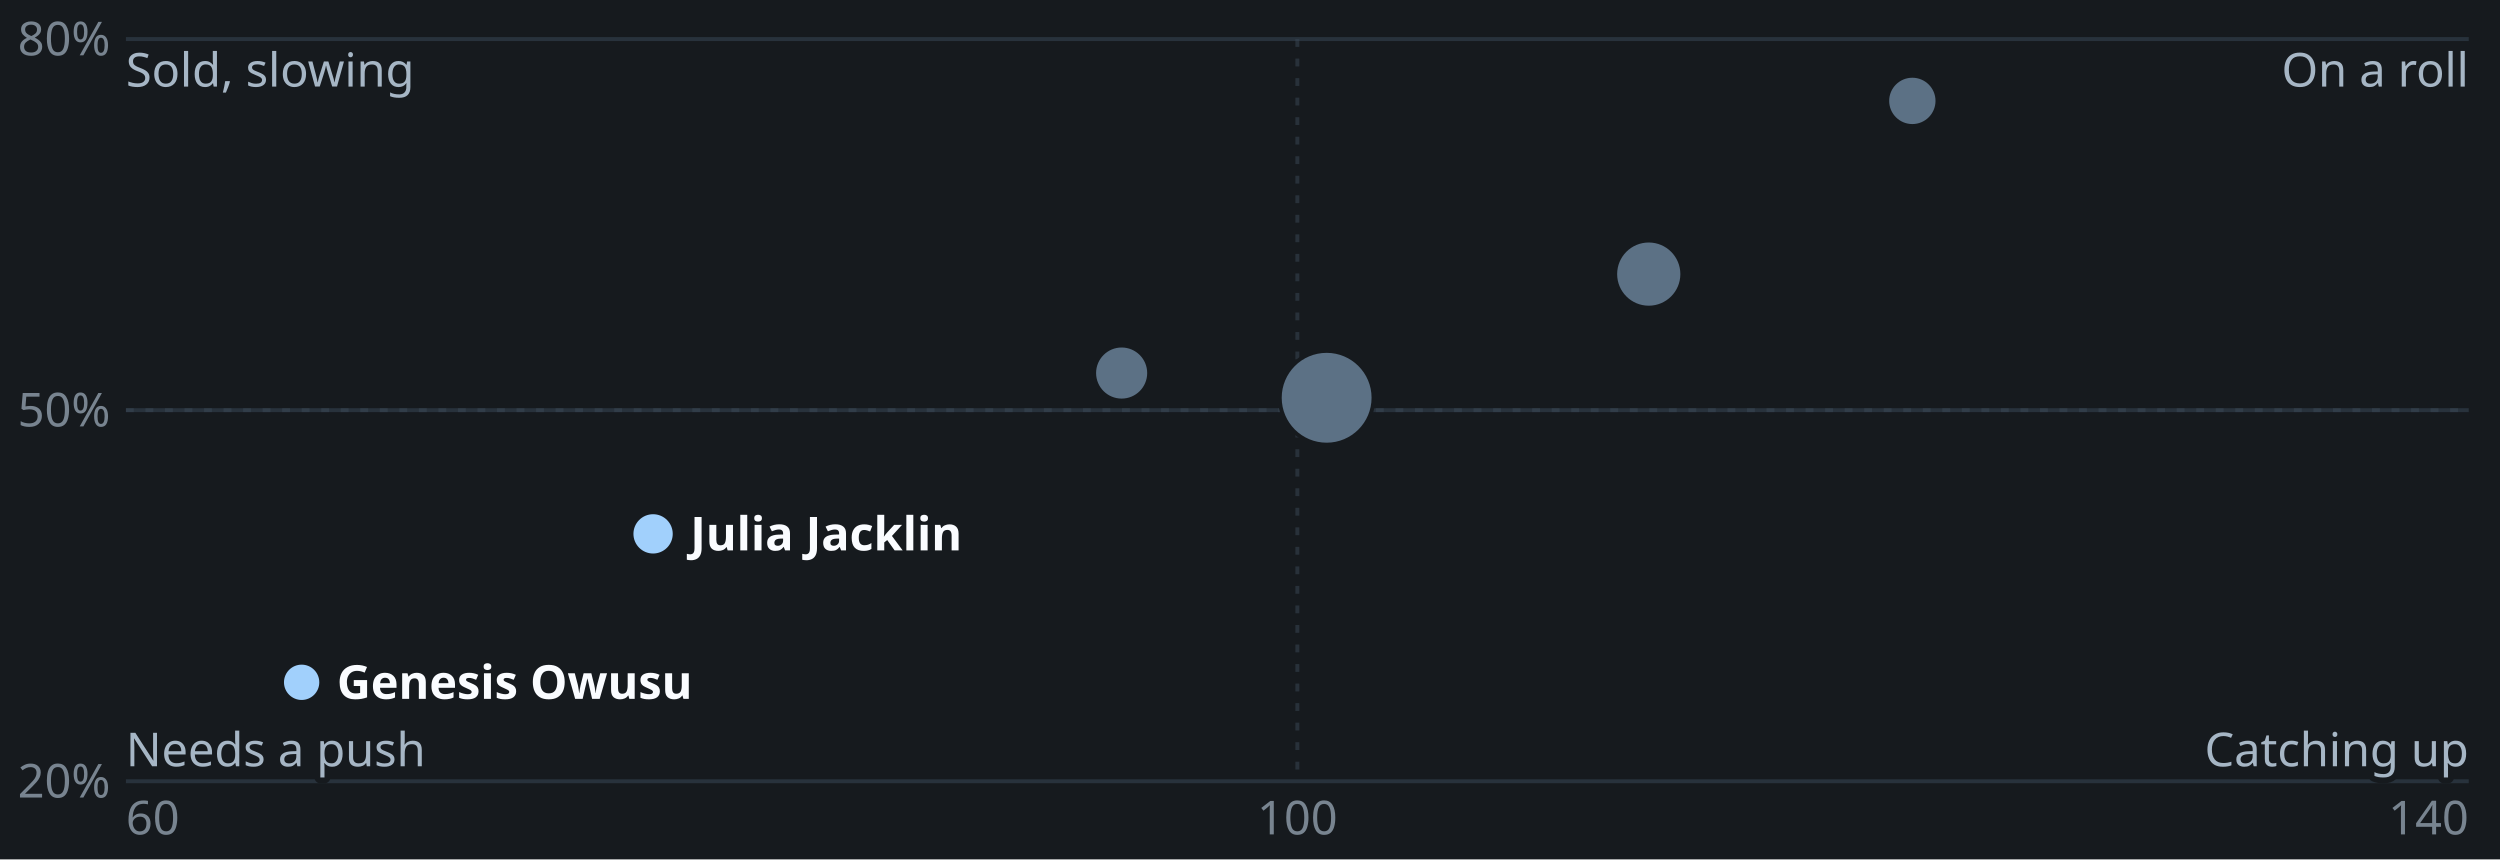
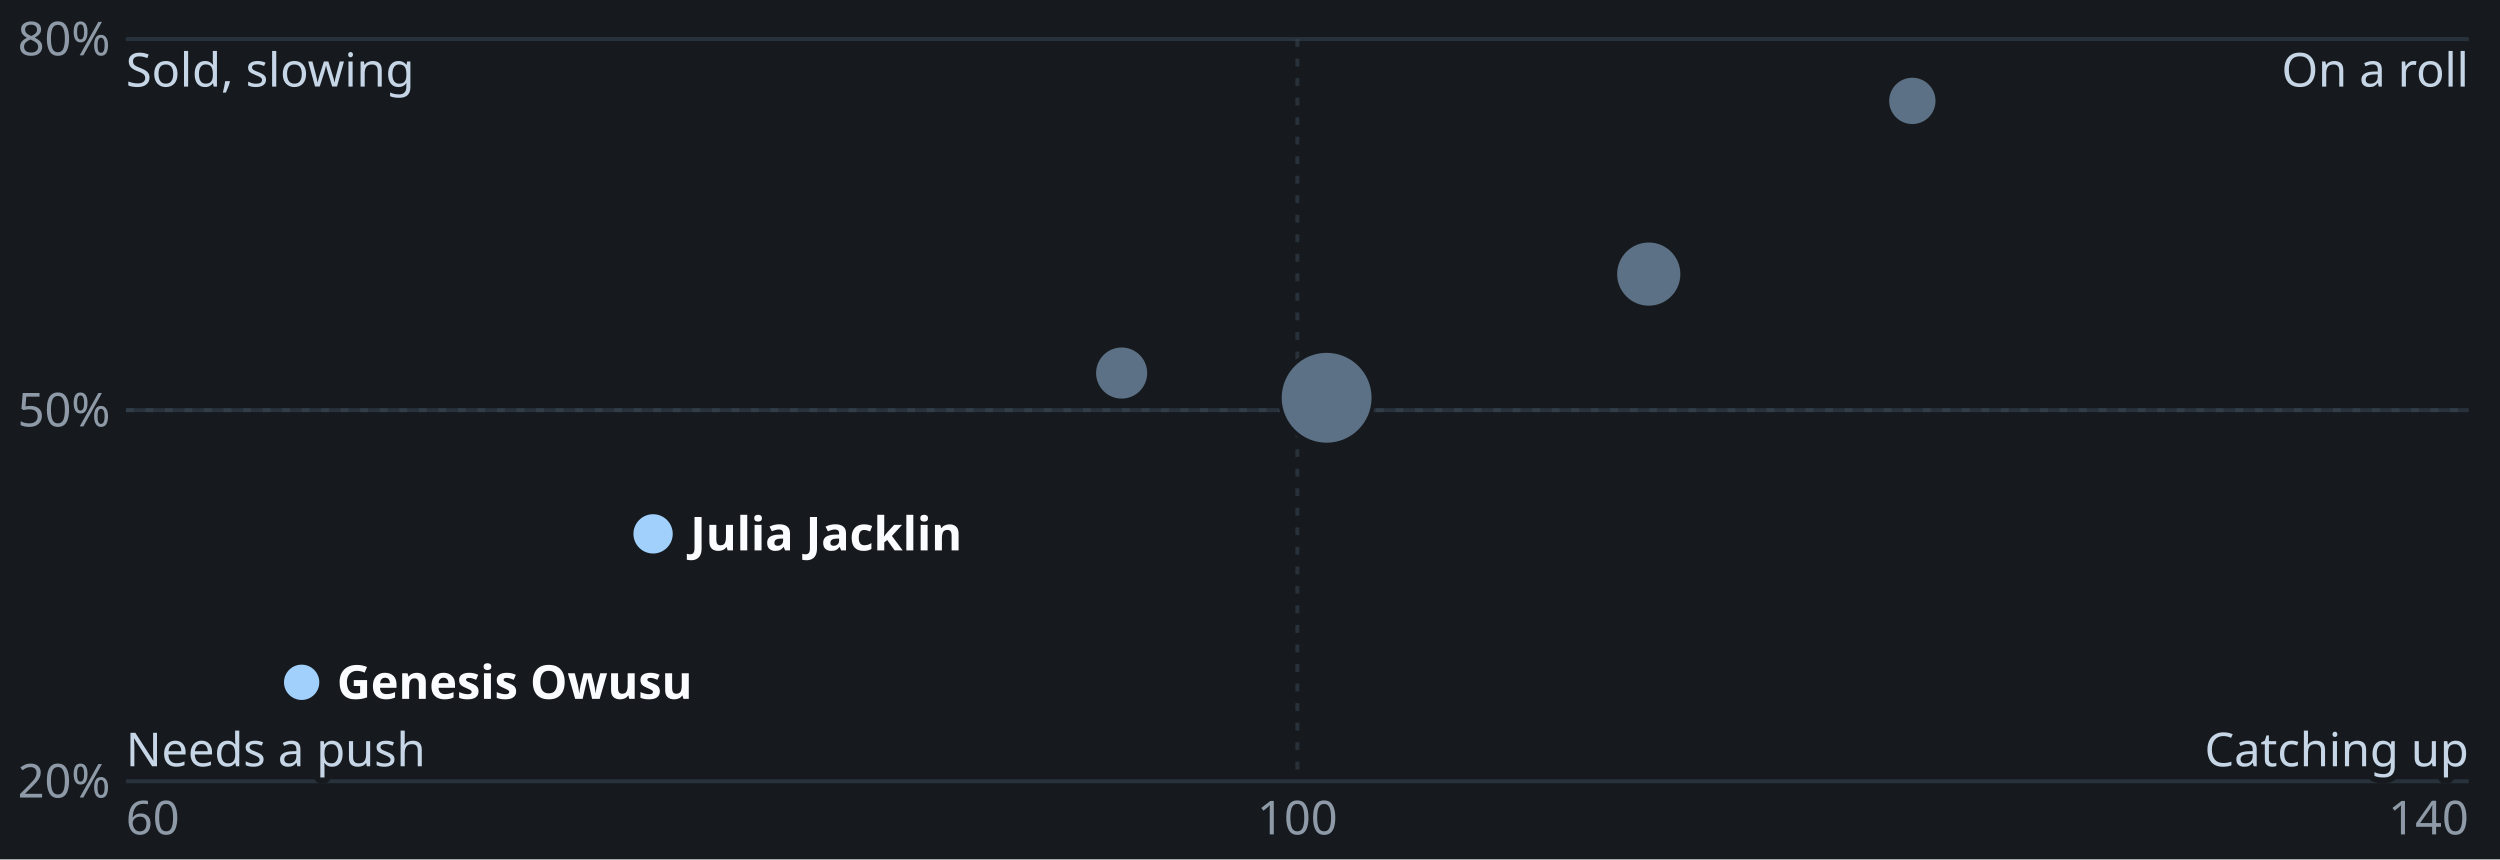
- <svg xmlns="http://www.w3.org/2000/svg" class="ts-chart" width="640" height="220" viewBox="0 0 640 220" role="img" aria-roledescription="chart" aria-label="Julia Jacklin and Genesis Owusu are behind on pace and sales" style="font-family:Intermission,system-ui,sans-serif;font-size:12px;font-variant-numeric:tabular-nums;color:#a6b6c5;background:#161a1e;display:block;overflow:visible">
+ <svg xmlns="http://www.w3.org/2000/svg" class="ts-chart" width="640" height="220" viewBox="0 0 640 220" role="img" aria-roledescription="chart" aria-label="Julia Jacklin and Genesis Owusu are behind on pace and sales" style="font-family:Intermission,system-ui,sans-serif;font-size:12px;font-variant-numeric:tabular-nums;color:#c6d6e6;background:#161a1e;display:block;overflow:visible">
  <style>[data-ts-key^="label-"]{paint-order:stroke;stroke:#161a1e;stroke-width:3px;stroke-linejoin:round}</style>
  <rect x="0" y="0" width="640" height="220" fill="#161a1e" />
  <g data-ts-key="grid" class="ts-chart__grid" aria-hidden="true" stroke="#28323c" stroke-opacity="0.11" stroke-width="1">
    <line data-ts-key="y-grid:number:0.2" stroke="#28323c" stroke-opacity="1" x1="32.24" y1="200" x2="632" y2="200" />
    <line data-ts-key="y-grid:number:0.5" stroke="#28323c" stroke-opacity="1" x1="32.24" y1="105" x2="632" y2="105" />
    <line data-ts-key="y-grid:number:0.8" stroke="#28323c" stroke-opacity="1" x1="32.24" y1="10" x2="632" y2="10" />
  </g>
  <g data-ts-key="marks" class="ts-chart__marks">
    <g data-ts-key="quadrant-x" class="ts-chart__rule ts-chart__rule-x" aria-hidden="true">
      <line data-ts-key="quadrant-x:number:100:0" stroke="#3a4957" stroke-opacity="0.5" stroke-width="1" stroke-dasharray="2 3" x1="332.12" y1="10" x2="332.12" y2="200" />
    </g>
    <g data-ts-key="quadrant-y" class="ts-chart__rule ts-chart__rule-y" aria-hidden="true">
      <line data-ts-key="quadrant-y:number:0.5:0" stroke="#3a4957" stroke-opacity="0.5" stroke-width="1" stroke-dasharray="2 3" x1="32.24" y1="105" x2="632" y2="105" />
    </g>
    <g data-ts-key="label-quadrants" class="ts-chart__text" aria-hidden="true">
-       <text data-ts-key="label-quadrants:object:null:string:26:[&quot;number:60&quot;,&quot;number:0.8&quot;]" fill="#a6b6c5" x="32.24" y="18" text-anchor="start" dominant-baseline="middle" font-size="12" font-family="inherit">Sold, slowing</text>
-       <text data-ts-key="label-quadrants:object:null:string:27:[&quot;number:140&quot;,&quot;number:0.8&quot;]" fill="#a6b6c5" x="632" y="18" text-anchor="end" dominant-baseline="middle" font-size="12" font-family="inherit">On a roll</text>
-       <text data-ts-key="label-quadrants:object:null:string:26:[&quot;number:60&quot;,&quot;number:0.2&quot;]" fill="#a6b6c5" x="32.24" y="192" text-anchor="start" dominant-baseline="middle" font-size="12" font-family="inherit">Needs a push</text>
-       <text data-ts-key="label-quadrants:object:null:string:27:[&quot;number:140&quot;,&quot;number:0.2&quot;]" fill="#a6b6c5" x="632" y="192" text-anchor="end" dominant-baseline="middle" font-size="12" font-family="inherit">Catching up</text>
+       <text data-ts-key="label-quadrants:object:null:string:26:[&quot;number:60&quot;,&quot;number:0.8&quot;]" fill="#c6d6e6" x="32.24" y="18" text-anchor="start" dominant-baseline="middle" font-size="12" font-family="inherit">Sold, slowing</text>
+       <text data-ts-key="label-quadrants:object:null:string:27:[&quot;number:140&quot;,&quot;number:0.8&quot;]" fill="#c6d6e6" x="632" y="18" text-anchor="end" dominant-baseline="middle" font-size="12" font-family="inherit">On a roll</text>
+       <text data-ts-key="label-quadrants:object:null:string:26:[&quot;number:60&quot;,&quot;number:0.2&quot;]" fill="#c6d6e6" x="32.24" y="192" text-anchor="start" dominant-baseline="middle" font-size="12" font-family="inherit">Needs a push</text>
+       <text data-ts-key="label-quadrants:object:null:string:27:[&quot;number:140&quot;,&quot;number:0.2&quot;]" fill="#c6d6e6" x="632" y="192" text-anchor="end" dominant-baseline="middle" font-size="12" font-family="inherit">Catching up</text>
    </g>
    <g data-ts-key="series-2" class="ts-chart__dot" aria-hidden="true">
      <circle data-ts-key="series-2:string:6:points:number:0" fill="#5c7185" stroke="#161a1e" stroke-width="1" cx="422.08" cy="70.17" r="8.59" />
      <circle data-ts-key="series-2:string:6:points:number:1" fill="#5c7185" stroke="#161a1e" stroke-width="1" cx="339.62" cy="101.83" r="12" />
      <circle data-ts-key="series-2:string:6:points:number:2" fill="#5c7185" stroke="#161a1e" stroke-width="1" cx="489.56" cy="25.83" r="6.43" />
      <circle data-ts-key="series-2:string:6:points:number:3" fill="#5c7185" stroke="#161a1e" stroke-width="1" cx="287.14" cy="95.5" r="7.04" />
    </g>
    <g data-ts-key="series-1" class="ts-chart__dot" aria-hidden="true">
      <circle data-ts-key="series-1:string:6:points:number:4" fill="#a1d0fc" stroke="#161a1e" stroke-width="1" cx="167.19" cy="136.67" r="5.53" />
      <circle data-ts-key="series-1:string:6:points:number:5" fill="#a1d0fc" stroke="#161a1e" stroke-width="1" cx="77.22" cy="174.67" r="5.02" />
    </g>
    <g data-ts-key="label-points" class="ts-chart__text" aria-hidden="true">
      <text data-ts-key="label-points:object:null:number:4" fill="#fafcff" x="176.72" y="136.67" text-anchor="start" dominant-baseline="middle" font-size="12" font-weight="600" font-family="inherit">Julia Jacklin</text>
      <text data-ts-key="label-points:object:null:number:5" fill="#fafcff" x="86.24" y="174.67" text-anchor="start" dominant-baseline="middle" font-size="12" font-weight="600" font-family="inherit">Genesis Owusu</text>
    </g>
  </g>
  <g data-ts-key="axes" class="ts-chart__axes" aria-hidden="true">
-     <text data-ts-key="x-tick-label:number:60" fill="#a6b6c5" fill-opacity="0.68" x="32.24" y="213.6" text-anchor="start" font-size="12" font-family="inherit">60</text>
-     <text data-ts-key="x-tick-label:number:100" fill="#a6b6c5" fill-opacity="0.68" x="332.12" y="213.6" text-anchor="middle" font-size="12" font-family="inherit">100</text>
-     <text data-ts-key="x-tick-label:number:140" fill="#a6b6c5" fill-opacity="0.68" x="632" y="213.6" text-anchor="end" font-size="12" font-family="inherit">140</text>
-     <text data-ts-key="y-tick-label:number:0.2" fill="#a6b6c5" fill-opacity="0.68" x="28.24" y="200" text-anchor="end" dominant-baseline="middle" font-size="12" font-family="inherit">20%</text>
-     <text data-ts-key="y-tick-label:number:0.5" fill="#a6b6c5" fill-opacity="0.68" x="28.24" y="105" text-anchor="end" dominant-baseline="middle" font-size="12" font-family="inherit">50%</text>
-     <text data-ts-key="y-tick-label:number:0.8" fill="#a6b6c5" fill-opacity="0.68" x="28.24" y="10" text-anchor="end" dominant-baseline="middle" font-size="12" font-family="inherit">80%</text>
+     <text data-ts-key="x-tick-label:number:60" fill="#c6d6e6" fill-opacity="0.68" x="32.24" y="213.6" text-anchor="start" font-size="12" font-family="inherit">60</text>
+     <text data-ts-key="x-tick-label:number:100" fill="#c6d6e6" fill-opacity="0.68" x="332.12" y="213.6" text-anchor="middle" font-size="12" font-family="inherit">100</text>
+     <text data-ts-key="x-tick-label:number:140" fill="#c6d6e6" fill-opacity="0.68" x="632" y="213.6" text-anchor="end" font-size="12" font-family="inherit">140</text>
+     <text data-ts-key="y-tick-label:number:0.2" fill="#c6d6e6" fill-opacity="0.68" x="28.24" y="200" text-anchor="end" dominant-baseline="middle" font-size="12" font-family="inherit">20%</text>
+     <text data-ts-key="y-tick-label:number:0.5" fill="#c6d6e6" fill-opacity="0.68" x="28.24" y="105" text-anchor="end" dominant-baseline="middle" font-size="12" font-family="inherit">50%</text>
+     <text data-ts-key="y-tick-label:number:0.8" fill="#c6d6e6" fill-opacity="0.68" x="28.24" y="10" text-anchor="end" dominant-baseline="middle" font-size="12" font-family="inherit">80%</text>
  </g>
</svg>
